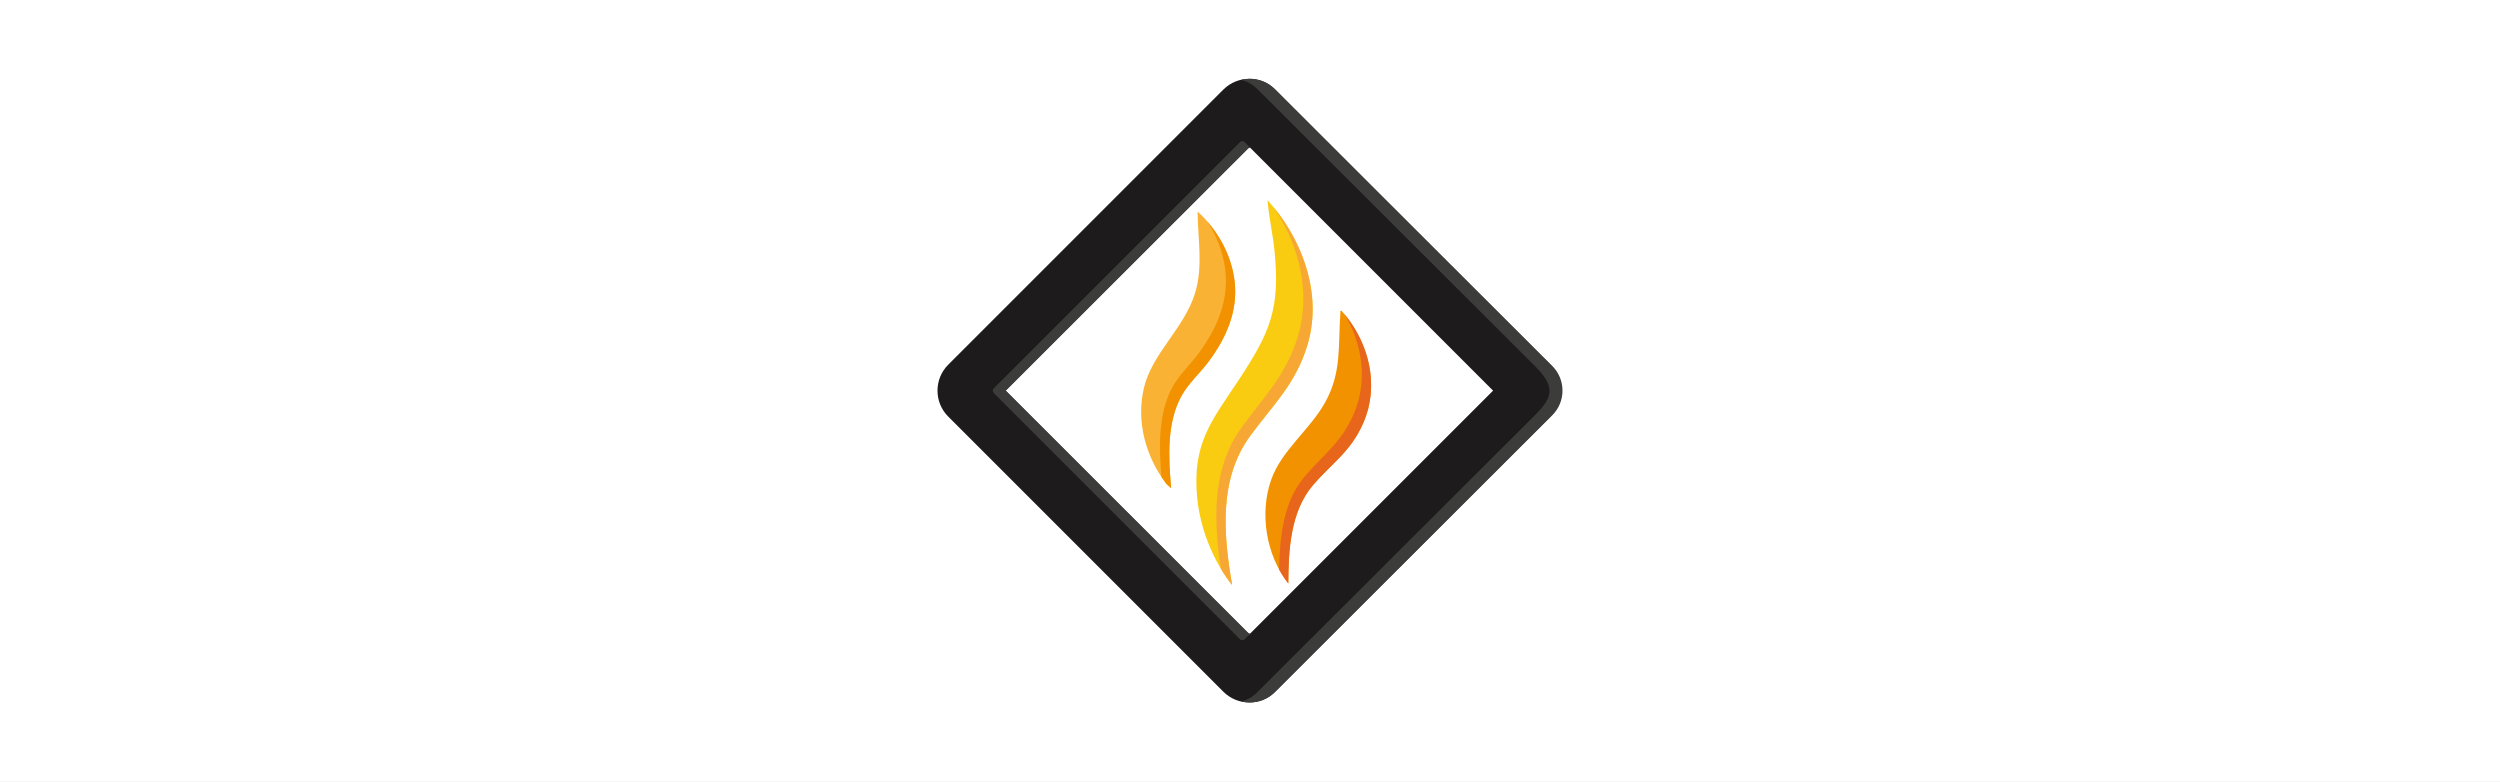
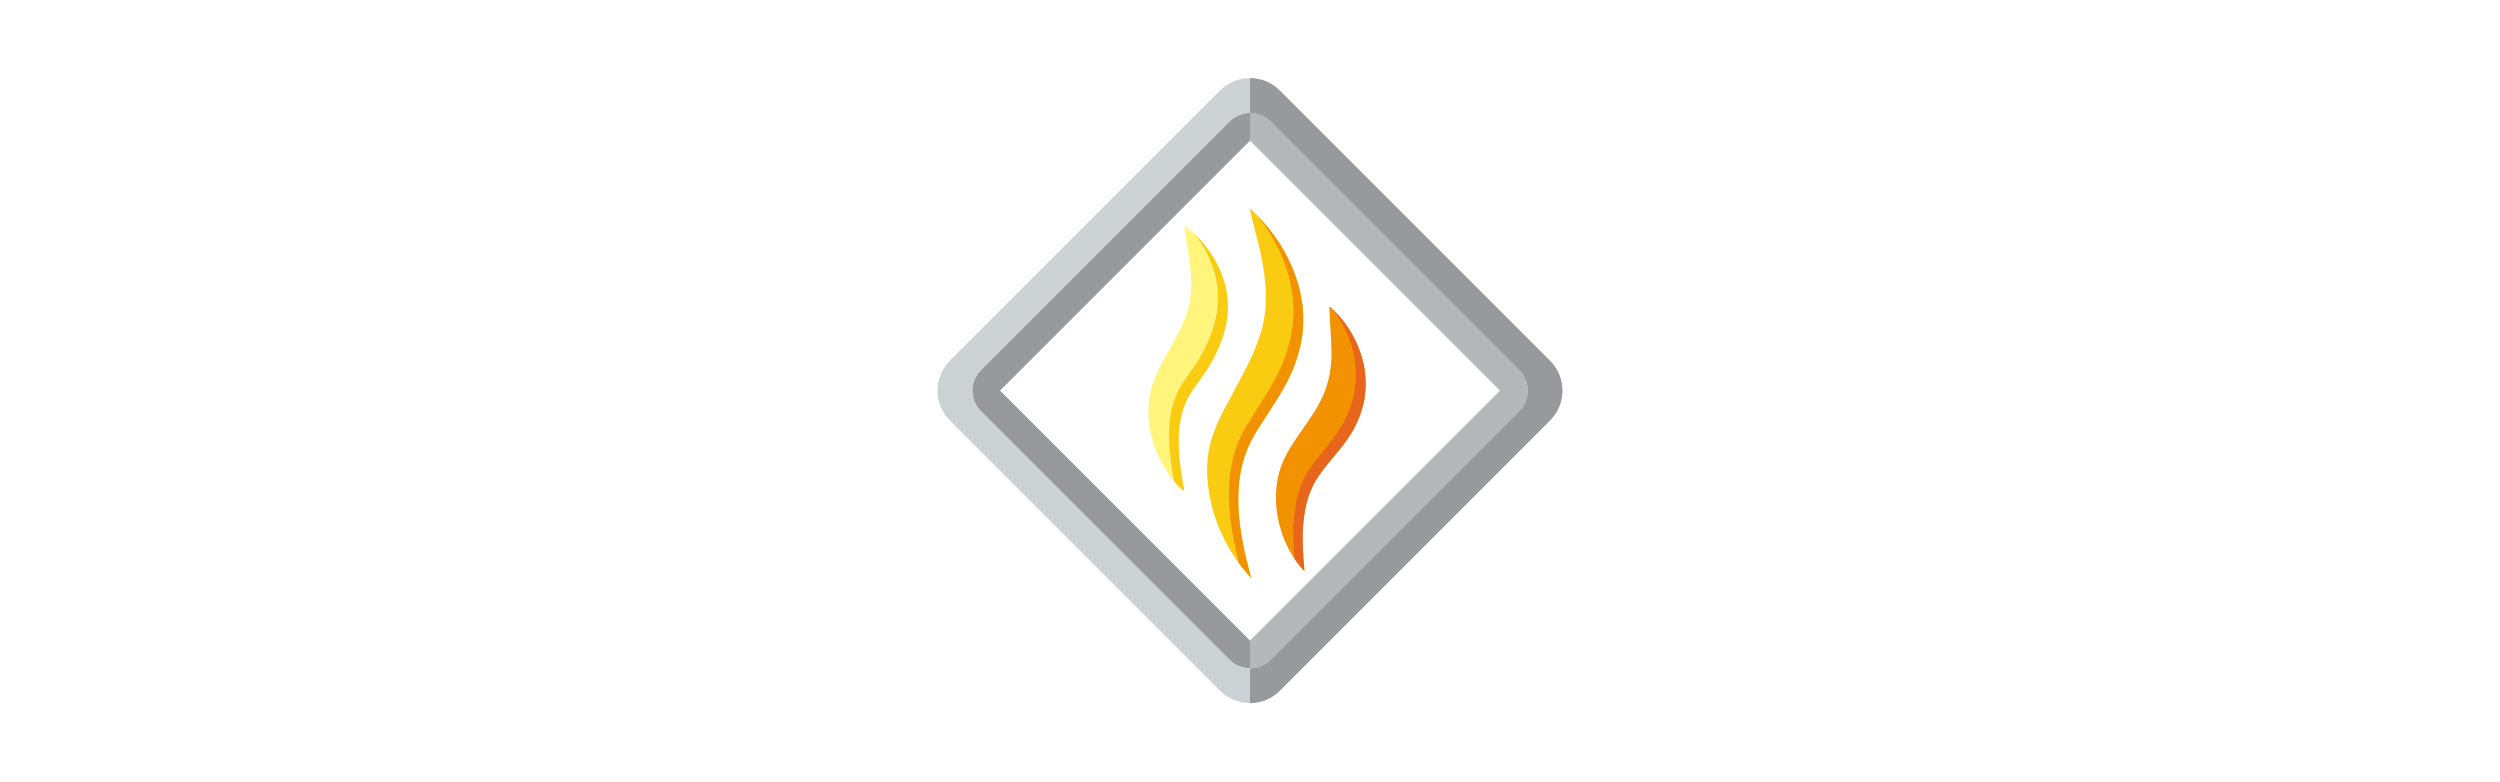
<svg xmlns="http://www.w3.org/2000/svg" width="1600" height="500" viewBox="0 0 1600 500">
  <rect width="1600" height="500" fill="#ffffff" />
-   <svg x="600.0" y="50.0" width="400" height="400" viewBox="0 0 955.7 953.78">
-     <defs>
-       <style>
-       .cls-1 {
-         fill: #1d1b1b;
-       }
- 
-       .cls-2 {
-         fill: #f7a834;
-       }
- 
-       .cls-3 {
-         fill: #f39200;
-       }
- 
-       .cls-4 {
-         fill: #f9cc12;
-       }
- 
-       .cls-5 {
-         fill: #e8651c;
-       }
- 
-       .cls-6 {
-         fill: #3c3c3b;
-       }
- 
-       .cls-7 {
-         fill: #f9b233;
-       }
-     </style>
-     </defs>
-     <g id="logo">
-       <g id="rahmen_dunkel">
-         <path class="cls-1" d="M476.78,104.16l372.76,372.76-372.76,372.76L104.02,476.92,476.78,104.16M476.78.14c-14.35,0-28.7,5.44-39.59,16.33L16.33,437.33c-21.77,21.77-21.77,57.4,0,79.18l420.86,420.86c10.89,10.89,25.24,16.33,39.59,16.33s28.7-5.44,39.59-16.33l420.86-420.86c21.77-21.77,21.77-57.4,0-79.18L516.37,16.47C505.48,5.58,491.13.14,476.78.14h0Z" />
+   <svg x="600.0" y="50.0" width="400" height="400" viewBox="0 0 1000 1000">
+     <g id="logo_v2">
+       <g>
+         <path d="M501.84,799.45c-32.47-33.62-57.11-81.9-65.92-128.12-15.59-81.79,10.74-118.45,46.36-185.38,40.81-76.68,53.13-114.71,35.19-203.48-5.02-24.86-13.31-49.1-17.53-74.11,58.54,53.54,98.11,135.04,81.5,215.69-12.41,60.27-43.37,95.1-73.3,144.88-42.54,70.76-26.93,155.03-6.29,230.5Z" fill="#f9cc12" />
+         <path d="M510.64,218.7c43.29,53.13,69.05,123.01,55.27,192.19-12.28,61.63-43.18,97.19-73,148.06-39.03,66.56-28.73,144.94-10.62,217.25,6.11,8.31,12.65,16.11,19.55,23.26-20.64-75.47-36.25-159.74,6.29-230.5,29.93-49.78,60.9-84.62,73.3-144.88,15.57-75.63-18.25-152-70.79-205.37Z" fill="#f39200" />
+         <path d="M587.08,788.83c-37.69-39.4-54.38-102.33-41.07-155.49,11.61-46.35,51.6-81.46,70.81-125.26,21.3-48.58,11.43-88.23,10.33-138.72-.04-1.86-1.3-3.49,1.55-3.25,45.41,42.25,69.22,106.6,49.3,167.39-15.1,46.08-41.78,65.46-67.41,101.82-30.85,43.75-28.08,102.48-23.5,153.51Z" fill="#f39200" />
+         <path d="M633.51,370.76c31.46,42.24,45.4,97.22,28.96,149.55-14.96,47.61-41.58,67.56-67.1,105.08-27.81,40.88-28.01,94.55-24.28,143.52,4.8,7.12,10.15,13.81,16,19.93-4.58-51.02-7.34-109.75,23.5-153.51,25.63-36.36,52.31-55.73,67.41-101.82,19.21-58.61-2.23-120.52-44.49-162.75Z" fill="#e8651c" />
+         <path d="M394.9,660.87l-8.06-6.12c-35.2-38.2-54.96-89.91-47.95-142.29,7.24-54.07,53.14-97.22,64.24-152.37,8.46-42.01-3.75-82.66-8.08-124.22,32.48,24.19,57.77,60.65,66.44,100.56,9.77,44.99-4.53,87.39-27.5,125.62-11.5,19.13-28.32,37.09-36.95,57.36-18.63,43.75-10.42,96.19-2.13,141.47Z" fill="#fff57c" />
+         <path d="M461.49,336.43c-7.17-33.03-25.73-63.68-50.32-86.98,16.64,20.86,28.99,45.48,34.57,71.52,9.87,46.05-4.33,89.39-27.23,128.45-11.46,19.54-28.25,37.88-36.84,58.59-17.52,42.26-11.05,92.51-3.2,137.02,2.68,3.32,5.47,6.57,8.36,9.71l8.06,6.12c-8.29-45.28-16.5-97.72,2.13-141.47,8.63-20.27,25.46-38.23,36.95-57.36,22.98-38.23,37.27-80.63,27.5-125.62Z" fill="#f9cc12" />
      </g>
-       <g id="rahmen_schattierung">
-         <path class="cls-6" d="M474.75,107.08c1.14-1.14,2.52-1.38,3.47-1.38.1,0,.21,0,.31.01l-8.92-8.92c-1.14-1.14-2.52-1.38-3.47-1.38s-2.33.24-3.47,1.38L85.92,473.52c-1.85,1.85-1.85,5.1,0,6.95l376.74,376.74c1.14,1.14,2.52,1.38,3.47,1.38s2.33-.24,3.47-1.38l8.92-8.92c-.11,0-.21.01-.31.01-.95,0-2.33-.24-3.47-1.38L104.47,476.92,474.75,107.08Z" />
-         <path class="cls-6" d="M940.16,439.32L515.43,15.5c-10.35-10.33-24-15.5-37.65-15.5-4.48,0-8.95.57-13.32,1.68,8.93,2.28,17.38,6.88,24.34,13.82l424.73,423.82c31.65,31.58,27.74,47.46,0,75.14l-424.73,423.82c-6.96,6.94-15.4,11.54-24.34,13.82,4.36,1.11,8.84,1.68,13.32,1.68,13.65,0,27.3-5.17,37.65-15.5l424.73-423.82c20.71-20.66,20.71-54.48,0-75.14Z" />
-       </g>
-       <g>
-         <path class="cls-4" d="M450.55,774.21c-29.13-36.55-49.09-86.94-53.48-133.79-7.77-82.9,21.92-116.9,63.72-180.15,47.9-72.47,63.77-109.15,54.32-199.22-2.64-25.22-8.6-50.14-10.43-75.43,53.2,58.85,84.86,143.73,60.69,222.44-18.07,58.82-52.2,90.56-86.71,137.28-49.06,66.41-41.5,151.78-28.11,228.87Z" />
-         <path class="cls-2" d="M514.37,196.91c38.06,57,57.08,129,36.8,196.57-18.07,60.18-52.2,92.66-86.71,140.47-45.16,62.56-42.35,141.57-31.16,215.26,5.3,8.85,11.07,17.24,17.26,25.01-13.39-77.09-20.94-162.46,28.11-228.87,34.51-46.72,68.64-78.46,86.71-137.28,22.67-73.81-3.76-153.05-51-211.15Z" />
-         <path class="cls-3" d="M536.41,771.72c-33.78-42.8-44.44-107.02-26.14-158.68,15.95-45.04,59.09-76.2,82.36-117.99,25.81-46.34,19.75-86.75,23.43-137.12.14-1.85-.97-3.6,1.85-3.08,41.2,46.36,58.8,112.68,33.21,171.31-19.4,44.44-47.8,61.2-76.76,94.97-34.86,40.63-37.67,99.36-37.95,150.59Z" />
-         <path class="cls-5" d="M622.26,359.94c27.32,45.04,35.98,101.09,14.65,151.63-19.4,45.98-47.8,63.31-76.76,98.24-31.56,38.06-36.85,91.47-37.78,140.57,4.11,7.55,8.79,14.71,14.04,21.35.28-51.23,3.1-109.96,37.95-150.59,28.97-33.76,57.36-50.52,76.76-94.97,24.68-56.53,9.2-120.19-28.86-166.23Z" />
-         <path class="cls-7" d="M357.23,626.12l-7.44-6.86c-31.42-41.37-46.19-94.71-34.24-146.2,12.33-53.14,62.11-91.74,78.4-145.6,12.4-41.02,4.1-82.64,3.73-124.43,30.04,27.16,51.76,65.85,56.61,106.41,5.46,45.72-12.79,86.56-39.29,122.45-13.26,17.95-31.71,34.23-42.22,53.59-22.69,41.79-19.5,94.77-15.54,140.63Z" />
-         <path class="cls-3" d="M454.28,309.45c-4.01-33.56-19.58-65.83-41.84-91.36,14.59,22.34,24.55,48.02,27.64,74.48,5.46,46.78-12.79,88.57-39.29,125.29-13.26,18.37-31.71,35.03-42.22,54.84-21.45,40.41-19.77,91.04-16.18,136.1,2.36,3.56,4.82,7.06,7.41,10.46l7.44,6.86c-3.96-45.86-7.16-98.84,15.54-140.63,10.51-19.36,28.97-35.64,42.22-53.59,26.5-35.88,44.74-76.73,39.29-122.45Z" />
-       </g>
+       <path d="M930.76,467.24L532.74,69.23c-9.03-9.02-20.88-13.53-32.74-13.53v44.4l399.89,399.88-399.89,399.89v44.42c11.86,0,23.71-4.51,32.76-13.53l398.03-398.03c18.02-18.06,18.01-47.43-.03-65.49Z" fill="#b4b8b9" />
+       <path d="M980.21,452.21L547.75,19.75c-13.17-13.17-30.45-19.75-47.75-19.75v55.7c11.86,0,23.71,4.51,32.74,13.53l398.02,398.01c18.04,18.06,18.05,47.43.03,65.49l-398.03,398.03c-9.05,9.02-20.9,13.53-32.76,13.53v55.71c18.04-.01,34.99-7.03,47.75-19.79l432.46-432.46c12.76-12.76,19.79-29.72,19.79-47.77s-7.03-35.01-19.79-47.77Z" fill="#97999c" />
+       <path d="M500,100.1v-44.4c-11.86,0-23.73,4.51-32.76,13.54L69.24,467.24c-18.05,18.06-18.06,47.44,0,65.52l398.02,398.01c9.02,9.02,20.87,13.52,32.73,13.52h.01v-44.42l-.02.02L100.08,499.98,499.98,100.08l.02.02Z" fill="#97999c" />
+       <path d="M467.24,69.24c9.03-9.03,20.9-13.54,32.76-13.54V0c-17.31,0-34.61,6.58-47.79,19.76L19.75,452.21c-26.33,26.34-26.34,69.2,0,95.54l432.46,432.46c12.76,12.76,29.73,19.79,47.77,19.79h.02v-55.71h-.01c-11.86,0-23.71-4.5-32.73-13.52L69.24,532.76c-18.06-18.08-18.05-47.46,0-65.52L467.24,69.24Z" fill="#ccd1d4" />
    </g>
  </svg>
</svg>
